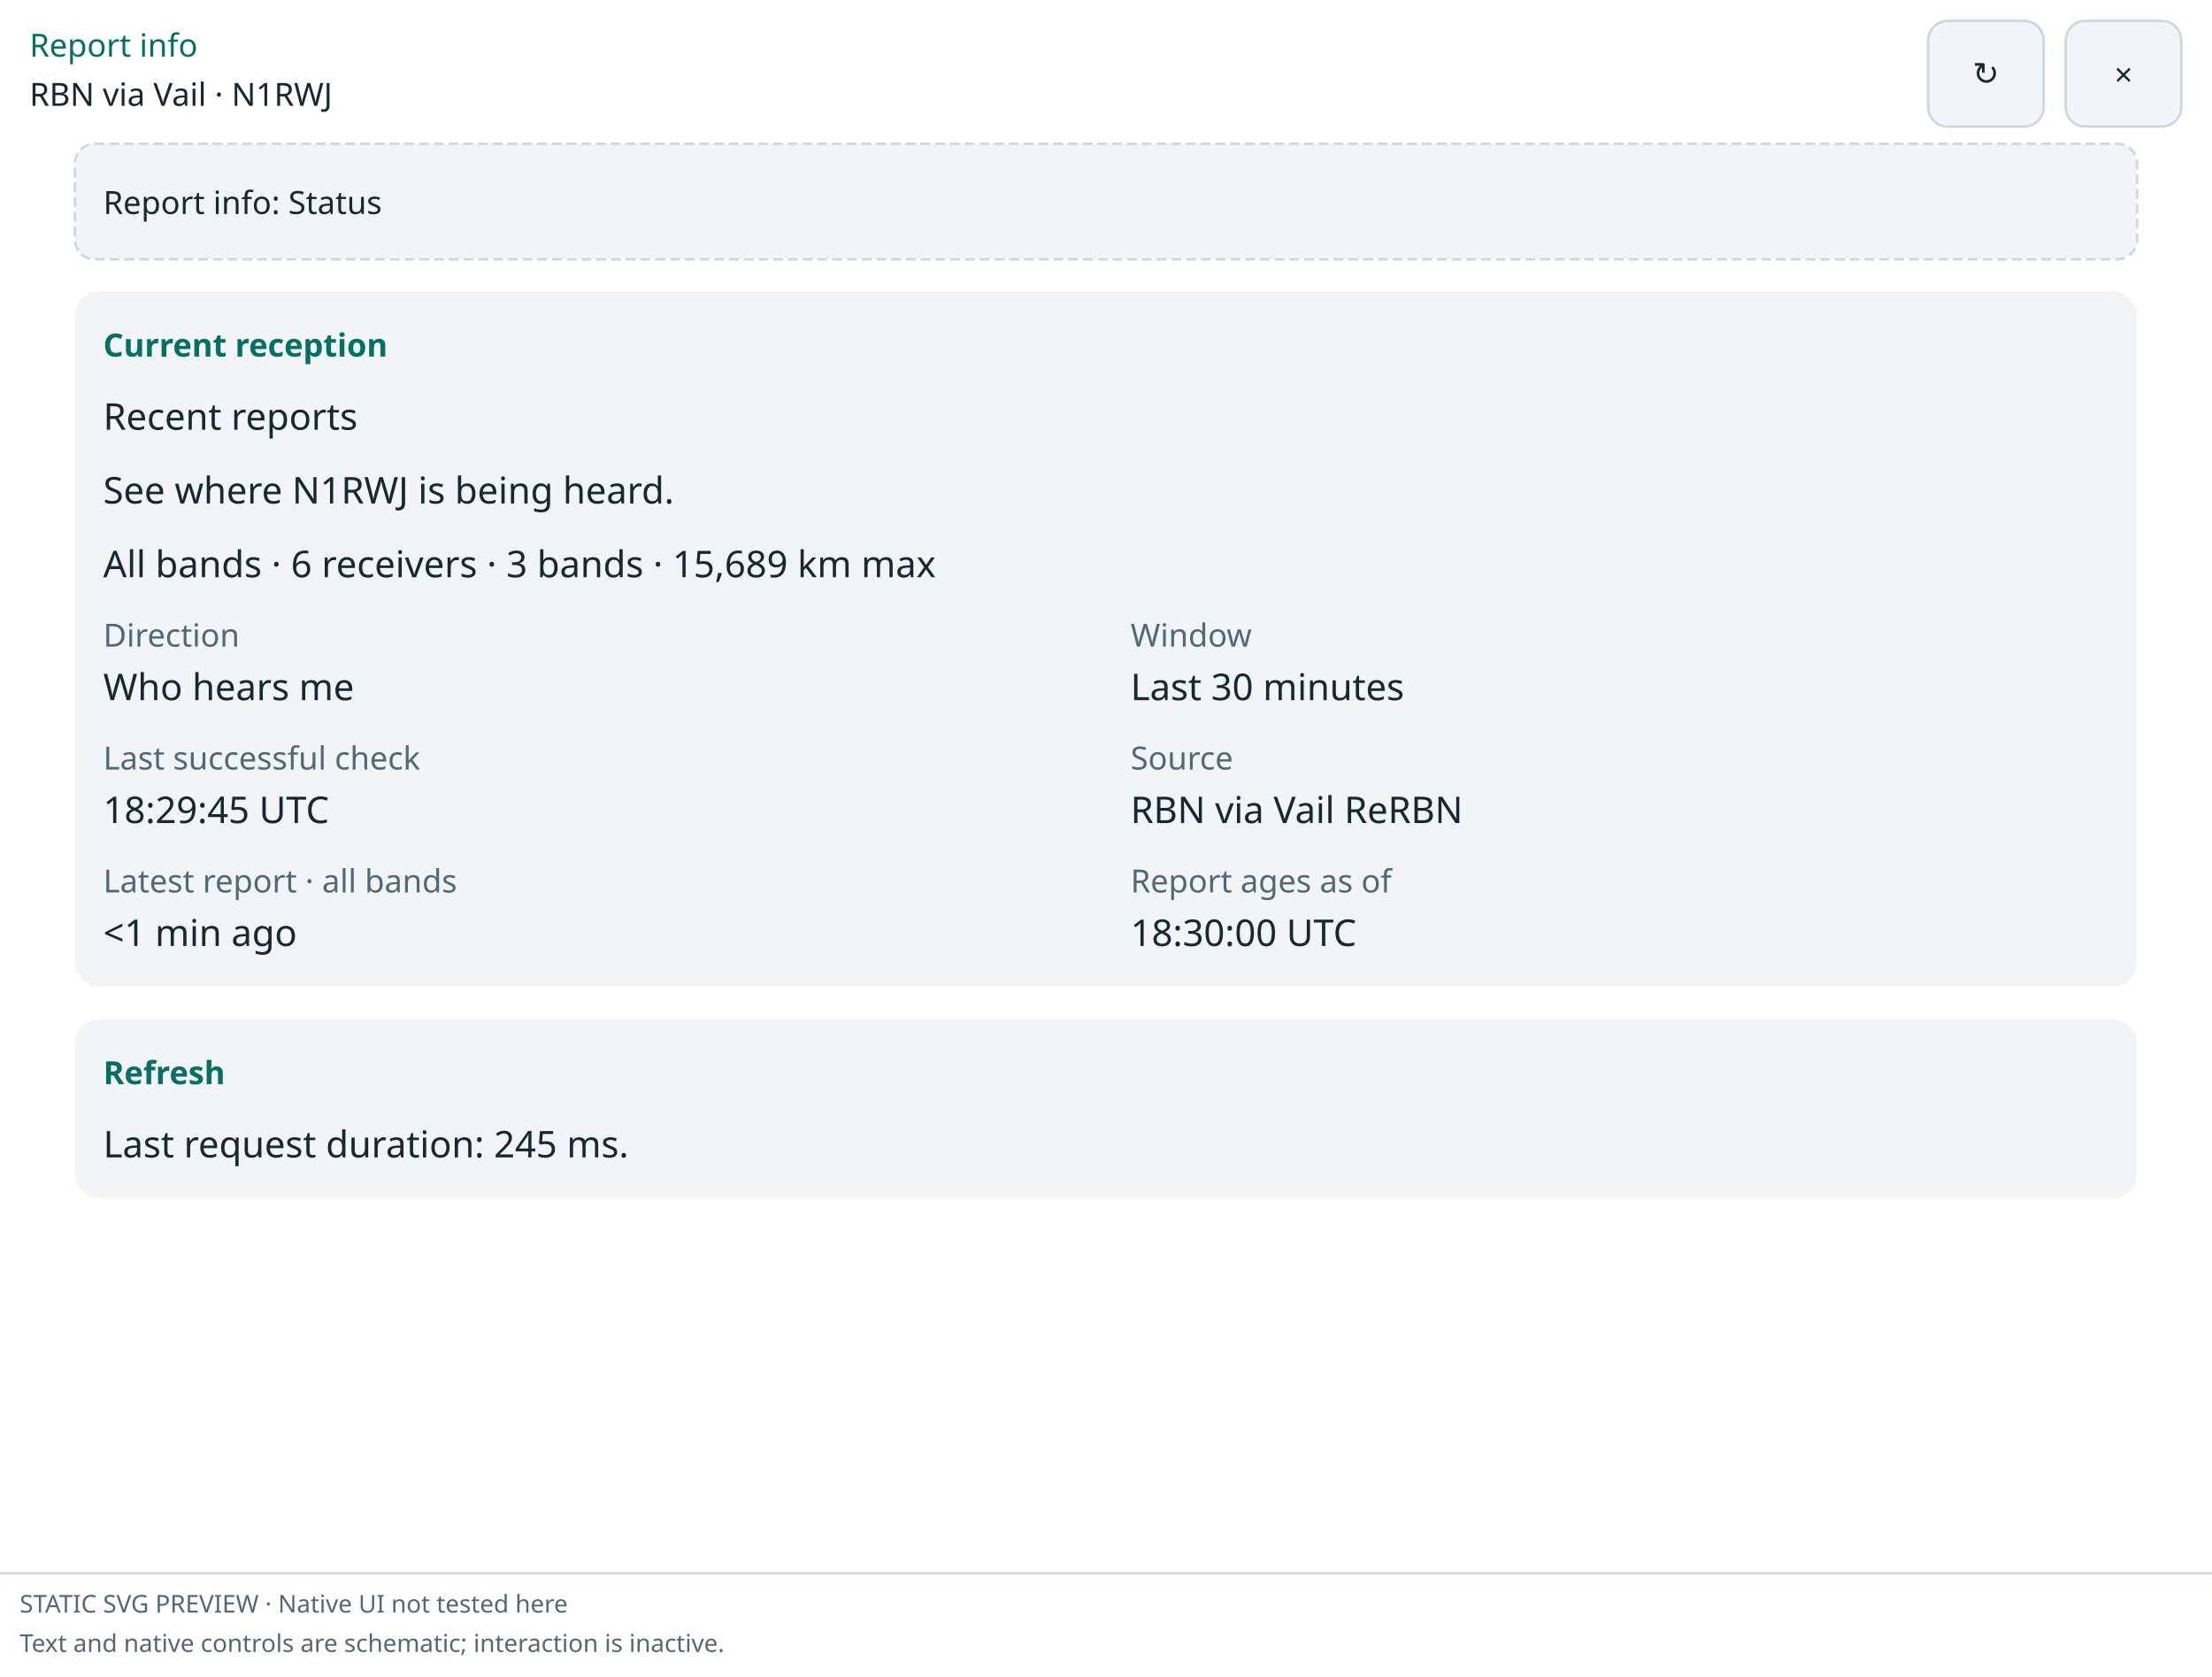
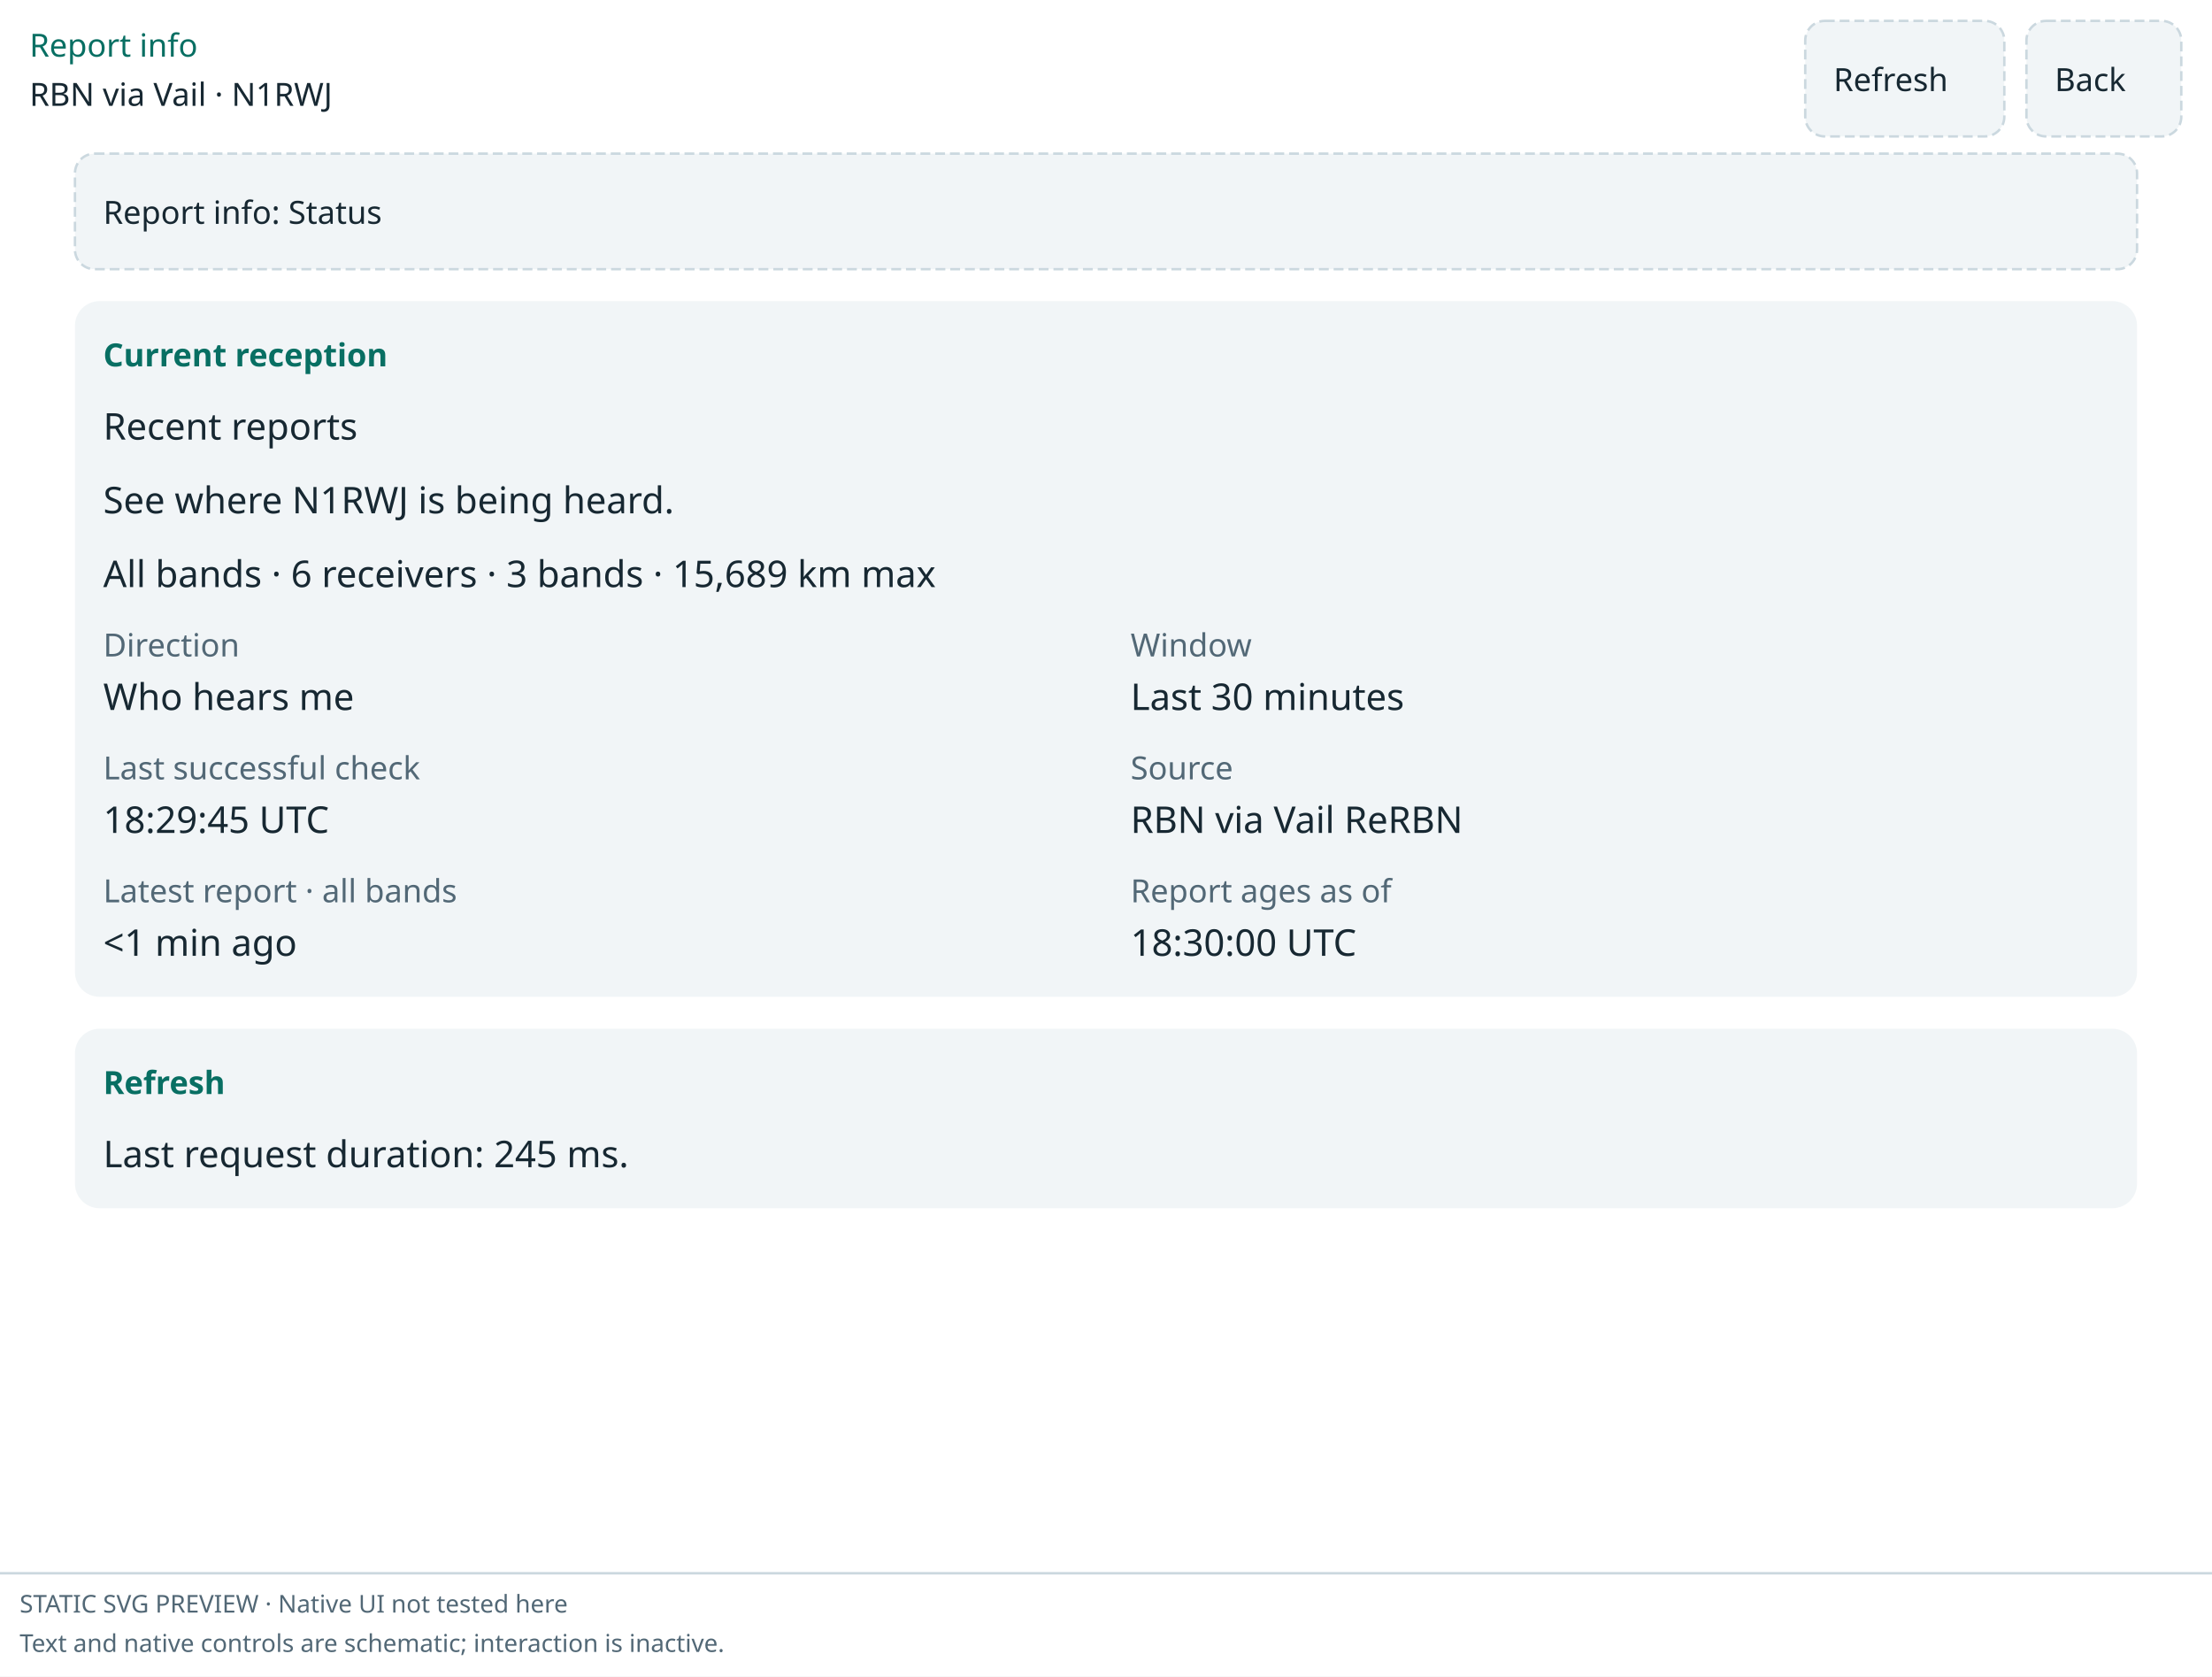
<svg xmlns="http://www.w3.org/2000/svg" width="900" height="682" viewBox="0 0 900 682" role="img" aria-label="RBN static scene preview, not native app acceptance">
  <rect width="100%" height="100%" fill="#ffffff" />
  <svg aria-hidden="true" width="900" height="640" viewBox="0 0 900 640">
    <g transform="translate(0 0) rotate(0 450 320)" opacity="1">
      <defs>
        <clipPath id="preview-layer-0-bounds">
          <rect width="900" height="640" />
        </clipPath>
      </defs>
      <g clip-path="url(#preview-layer-0-bounds)">
        <svg aria-hidden="true" width="900" height="640" viewBox="0 0 900 640" preserveAspectRatio="none">
          <rect width="900" height="640" fill="#ffffff" />
        </svg>
      </g>
    </g>
-     <g transform="translate(12 8) rotate(0 382 10)" opacity="1">
+     <g transform="translate(12 8) rotate(0 357 10)" opacity="1">
      <defs>
        <clipPath id="preview-layer-1-bounds">
-           <rect width="764" height="20" />
+           <rect width="714" height="20" />
        </clipPath>
      </defs>
      <g clip-path="url(#preview-layer-1-bounds)">
        <text x="0" y="10" dominant-baseline="central" text-anchor="start" font-family="sans-serif" font-size="13" font-weight="400" letter-spacing="0" fill="#086f63">Report info</text>
      </g>
    </g>
-     <g transform="translate(12 28) rotate(0 382 10)" opacity="1">
+     <g transform="translate(12 28) rotate(0 357 10)" opacity="1">
      <defs>
        <clipPath id="preview-layer-2-bounds">
-           <rect width="764" height="20" />
+           <rect width="714" height="20" />
        </clipPath>
      </defs>
      <g clip-path="url(#preview-layer-2-bounds)">
        <text x="0" y="10" dominant-baseline="central" text-anchor="start" font-family="sans-serif" font-size="13" font-weight="400" letter-spacing="0" fill="#172832">RBN via Vail · N1RWJ</text>
      </g>
    </g>
-     <g transform="translate(784 8) rotate(0 24 22)" opacity="1">
+     <g transform="translate(30 122) rotate(0 420 142)" opacity="1">
      <defs>
        <clipPath id="preview-layer-3-bounds">
-           <rect width="48" height="44" />
+           <rect width="840" height="284" />
        </clipPath>
      </defs>
      <g clip-path="url(#preview-layer-3-bounds)">
-         <svg aria-hidden="true" width="48" height="44" viewBox="0 0 48 44" preserveAspectRatio="none">
-           <rect x=".5" y=".5" width="47" height="43" rx="8" fill="#f1f5f7" stroke="#cbd8df" stroke-width="1" />
-         </svg>
-       </g>
-     </g>
-     <g transform="translate(792 20) rotate(0 16 10)" opacity="1">
-       <defs>
-         <clipPath id="preview-layer-4-bounds">
-           <rect width="32" height="20" />
-         </clipPath>
-       </defs>
-       <g clip-path="url(#preview-layer-4-bounds)">
-         <text x="16" y="10" dominant-baseline="central" text-anchor="middle" font-family="sans-serif" font-size="13" font-weight="400" letter-spacing="0" fill="#172832">↻</text>
-       </g>
-     </g>
-     <g transform="translate(840 8) rotate(0 24 22)" opacity="1">
-       <defs>
-         <clipPath id="preview-layer-5-bounds">
-           <rect width="48" height="44" />
-         </clipPath>
-       </defs>
-       <g clip-path="url(#preview-layer-5-bounds)">
-         <svg aria-hidden="true" width="48" height="44" viewBox="0 0 48 44" preserveAspectRatio="none">
-           <rect x=".5" y=".5" width="47" height="43" rx="8" fill="#f1f5f7" stroke="#cbd8df" stroke-width="1" />
-         </svg>
-       </g>
-     </g>
-     <g transform="translate(848 20) rotate(0 16 10)" opacity="1">
-       <defs>
-         <clipPath id="preview-layer-6-bounds">
-           <rect width="32" height="20" />
-         </clipPath>
-       </defs>
-       <g clip-path="url(#preview-layer-6-bounds)">
-         <text x="16" y="10" dominant-baseline="central" text-anchor="middle" font-family="sans-serif" font-size="13" font-weight="400" letter-spacing="0" fill="#172832">×</text>
-       </g>
-     </g>
-     <g transform="translate(30 118) rotate(0 420 142)" opacity="1">
-       <defs>
-         <clipPath id="preview-layer-7-bounds">
-           <rect width="840" height="284" />
-         </clipPath>
-       </defs>
-       <g clip-path="url(#preview-layer-7-bounds)">
        <svg aria-hidden="true" width="840" height="284" viewBox="0 0 840 284" preserveAspectRatio="none">
          <rect x=".5" y=".5" width="839" height="283" rx="10" fill="#f1f5f7" />
        </svg>
      </g>
    </g>
-     <g transform="translate(42 130) rotate(0 408 10)" opacity="1">
+     <g transform="translate(42 134) rotate(0 408 10)" opacity="1">
+       <defs>
+         <clipPath id="preview-layer-4-bounds">
+           <rect width="816" height="20" />
+         </clipPath>
+       </defs>
+       <g clip-path="url(#preview-layer-4-bounds)">
+         <text x="0" y="10" dominant-baseline="central" text-anchor="start" font-family="sans-serif" font-size="13" font-weight="600" letter-spacing="0" fill="#086f63">Current reception</text>
+       </g>
+     </g>
+     <g transform="translate(42 162) rotate(0 408 11)" opacity="1">
+       <defs>
+         <clipPath id="preview-layer-5-bounds">
+           <rect width="816" height="22" />
+         </clipPath>
+       </defs>
+       <g clip-path="url(#preview-layer-5-bounds)">
+         <text x="0" y="11" dominant-baseline="central" text-anchor="start" font-family="sans-serif" font-size="15" font-weight="400" letter-spacing="0" fill="#172832">Recent reports</text>
+       </g>
+     </g>
+     <g transform="translate(42 192) rotate(0 408 11)" opacity="1">
+       <defs>
+         <clipPath id="preview-layer-6-bounds">
+           <rect width="816" height="22" />
+         </clipPath>
+       </defs>
+       <g clip-path="url(#preview-layer-6-bounds)">
+         <text x="0" y="11" dominant-baseline="central" text-anchor="start" font-family="sans-serif" font-size="15" font-weight="400" letter-spacing="0" fill="#172832">See where N1RWJ is being heard.</text>
+       </g>
+     </g>
+     <g transform="translate(42 222) rotate(0 408 11)" opacity="1">
+       <defs>
+         <clipPath id="preview-layer-7-bounds">
+           <rect width="816" height="22" />
+         </clipPath>
+       </defs>
+       <g clip-path="url(#preview-layer-7-bounds)">
+         <text x="0" y="11" dominant-baseline="central" text-anchor="start" font-family="sans-serif" font-size="15" font-weight="400" letter-spacing="0" fill="#172832">All bands · 6 receivers · 3 bands · 15,689 km max</text>
+       </g>
+     </g>
+     <g transform="translate(42 252) rotate(0 199 10)" opacity="1">
      <defs>
        <clipPath id="preview-layer-8-bounds">
-           <rect width="816" height="20" />
+           <rect width="398" height="20" />
        </clipPath>
      </defs>
      <g clip-path="url(#preview-layer-8-bounds)">
-         <text x="0" y="10" dominant-baseline="central" text-anchor="start" font-family="sans-serif" font-size="13" font-weight="600" letter-spacing="0" fill="#086f63">Current reception</text>
-       </g>
-     </g>
-     <g transform="translate(42 158) rotate(0 408 11)" opacity="1">
+         <text x="0" y="10" dominant-baseline="central" text-anchor="start" font-family="sans-serif" font-size="13" font-weight="400" letter-spacing="0" fill="#526876">Direction</text>
+       </g>
+     </g>
+     <g transform="translate(42 272) rotate(0 199 11)" opacity="1">
      <defs>
        <clipPath id="preview-layer-9-bounds">
-           <rect width="816" height="22" />
+           <rect width="398" height="22" />
        </clipPath>
      </defs>
      <g clip-path="url(#preview-layer-9-bounds)">
-         <text x="0" y="11" dominant-baseline="central" text-anchor="start" font-family="sans-serif" font-size="15" font-weight="400" letter-spacing="0" fill="#172832">Recent reports</text>
-       </g>
-     </g>
-     <g transform="translate(42 188) rotate(0 408 11)" opacity="1">
+         <text x="0" y="11" dominant-baseline="central" text-anchor="start" font-family="sans-serif" font-size="15" font-weight="400" letter-spacing="0" fill="#172832">Who hears me</text>
+       </g>
+     </g>
+     <g transform="translate(460 252) rotate(0 199 10)" opacity="1">
      <defs>
        <clipPath id="preview-layer-10-bounds">
-           <rect width="816" height="22" />
+           <rect width="398" height="20" />
        </clipPath>
      </defs>
      <g clip-path="url(#preview-layer-10-bounds)">
-         <text x="0" y="11" dominant-baseline="central" text-anchor="start" font-family="sans-serif" font-size="15" font-weight="400" letter-spacing="0" fill="#172832">See where N1RWJ is being heard.</text>
-       </g>
-     </g>
-     <g transform="translate(42 218) rotate(0 408 11)" opacity="1">
+         <text x="0" y="10" dominant-baseline="central" text-anchor="start" font-family="sans-serif" font-size="13" font-weight="400" letter-spacing="0" fill="#526876">Window</text>
+       </g>
+     </g>
+     <g transform="translate(460 272) rotate(0 199 11)" opacity="1">
      <defs>
        <clipPath id="preview-layer-11-bounds">
-           <rect width="816" height="22" />
+           <rect width="398" height="22" />
        </clipPath>
      </defs>
      <g clip-path="url(#preview-layer-11-bounds)">
-         <text x="0" y="11" dominant-baseline="central" text-anchor="start" font-family="sans-serif" font-size="15" font-weight="400" letter-spacing="0" fill="#172832">All bands · 6 receivers · 3 bands · 15,689 km max</text>
-       </g>
-     </g>
-     <g transform="translate(42 248) rotate(0 199 10)" opacity="1">
+         <text x="0" y="11" dominant-baseline="central" text-anchor="start" font-family="sans-serif" font-size="15" font-weight="400" letter-spacing="0" fill="#172832">Last 30 minutes</text>
+       </g>
+     </g>
+     <g transform="translate(42 302) rotate(0 199 10)" opacity="1">
      <defs>
        <clipPath id="preview-layer-12-bounds">
          <rect width="398" height="20" />
        </clipPath>
      </defs>
      <g clip-path="url(#preview-layer-12-bounds)">
-         <text x="0" y="10" dominant-baseline="central" text-anchor="start" font-family="sans-serif" font-size="13" font-weight="400" letter-spacing="0" fill="#526876">Direction</text>
-       </g>
-     </g>
-     <g transform="translate(42 268) rotate(0 199 11)" opacity="1">
+         <text x="0" y="10" dominant-baseline="central" text-anchor="start" font-family="sans-serif" font-size="13" font-weight="400" letter-spacing="0" fill="#526876">Last successful check</text>
+       </g>
+     </g>
+     <g transform="translate(42 322) rotate(0 199 11)" opacity="1">
      <defs>
        <clipPath id="preview-layer-13-bounds">
          <rect width="398" height="22" />
        </clipPath>
      </defs>
      <g clip-path="url(#preview-layer-13-bounds)">
-         <text x="0" y="11" dominant-baseline="central" text-anchor="start" font-family="sans-serif" font-size="15" font-weight="400" letter-spacing="0" fill="#172832">Who hears me</text>
-       </g>
-     </g>
-     <g transform="translate(460 248) rotate(0 199 10)" opacity="1">
+         <text x="0" y="11" dominant-baseline="central" text-anchor="start" font-family="sans-serif" font-size="15" font-weight="400" letter-spacing="0" fill="#172832">18:29:45 UTC</text>
+       </g>
+     </g>
+     <g transform="translate(460 302) rotate(0 199 10)" opacity="1">
      <defs>
        <clipPath id="preview-layer-14-bounds">
          <rect width="398" height="20" />
        </clipPath>
      </defs>
      <g clip-path="url(#preview-layer-14-bounds)">
-         <text x="0" y="10" dominant-baseline="central" text-anchor="start" font-family="sans-serif" font-size="13" font-weight="400" letter-spacing="0" fill="#526876">Window</text>
-       </g>
-     </g>
-     <g transform="translate(460 268) rotate(0 199 11)" opacity="1">
+         <text x="0" y="10" dominant-baseline="central" text-anchor="start" font-family="sans-serif" font-size="13" font-weight="400" letter-spacing="0" fill="#526876">Source</text>
+       </g>
+     </g>
+     <g transform="translate(460 322) rotate(0 199 11)" opacity="1">
      <defs>
        <clipPath id="preview-layer-15-bounds">
          <rect width="398" height="22" />
        </clipPath>
      </defs>
      <g clip-path="url(#preview-layer-15-bounds)">
-         <text x="0" y="11" dominant-baseline="central" text-anchor="start" font-family="sans-serif" font-size="15" font-weight="400" letter-spacing="0" fill="#172832">Last 30 minutes</text>
-       </g>
-     </g>
-     <g transform="translate(42 298) rotate(0 199 10)" opacity="1">
+         <text x="0" y="11" dominant-baseline="central" text-anchor="start" font-family="sans-serif" font-size="15" font-weight="400" letter-spacing="0" fill="#172832">RBN via Vail ReRBN</text>
+       </g>
+     </g>
+     <g transform="translate(42 352) rotate(0 199 10)" opacity="1">
      <defs>
        <clipPath id="preview-layer-16-bounds">
          <rect width="398" height="20" />
        </clipPath>
      </defs>
      <g clip-path="url(#preview-layer-16-bounds)">
-         <text x="0" y="10" dominant-baseline="central" text-anchor="start" font-family="sans-serif" font-size="13" font-weight="400" letter-spacing="0" fill="#526876">Last successful check</text>
-       </g>
-     </g>
-     <g transform="translate(42 318) rotate(0 199 11)" opacity="1">
+         <text x="0" y="10" dominant-baseline="central" text-anchor="start" font-family="sans-serif" font-size="13" font-weight="400" letter-spacing="0" fill="#526876">Latest report · all bands</text>
+       </g>
+     </g>
+     <g transform="translate(42 372) rotate(0 199 11)" opacity="1">
      <defs>
        <clipPath id="preview-layer-17-bounds">
          <rect width="398" height="22" />
        </clipPath>
      </defs>
      <g clip-path="url(#preview-layer-17-bounds)">
-         <text x="0" y="11" dominant-baseline="central" text-anchor="start" font-family="sans-serif" font-size="15" font-weight="400" letter-spacing="0" fill="#172832">18:29:45 UTC</text>
-       </g>
-     </g>
-     <g transform="translate(460 298) rotate(0 199 10)" opacity="1">
+         <text x="0" y="11" dominant-baseline="central" text-anchor="start" font-family="sans-serif" font-size="15" font-weight="400" letter-spacing="0" fill="#172832">&lt;1 min ago</text>
+       </g>
+     </g>
+     <g transform="translate(460 352) rotate(0 199 10)" opacity="1">
      <defs>
        <clipPath id="preview-layer-18-bounds">
          <rect width="398" height="20" />
        </clipPath>
      </defs>
      <g clip-path="url(#preview-layer-18-bounds)">
-         <text x="0" y="10" dominant-baseline="central" text-anchor="start" font-family="sans-serif" font-size="13" font-weight="400" letter-spacing="0" fill="#526876">Source</text>
-       </g>
-     </g>
-     <g transform="translate(460 318) rotate(0 199 11)" opacity="1">
+         <text x="0" y="10" dominant-baseline="central" text-anchor="start" font-family="sans-serif" font-size="13" font-weight="400" letter-spacing="0" fill="#526876">Report ages as of</text>
+       </g>
+     </g>
+     <g transform="translate(460 372) rotate(0 199 11)" opacity="1">
      <defs>
        <clipPath id="preview-layer-19-bounds">
          <rect width="398" height="22" />
        </clipPath>
      </defs>
      <g clip-path="url(#preview-layer-19-bounds)">
-         <text x="0" y="11" dominant-baseline="central" text-anchor="start" font-family="sans-serif" font-size="15" font-weight="400" letter-spacing="0" fill="#172832">RBN via Vail ReRBN</text>
-       </g>
-     </g>
-     <g transform="translate(42 348) rotate(0 199 10)" opacity="1">
+         <text x="0" y="11" dominant-baseline="central" text-anchor="start" font-family="sans-serif" font-size="15" font-weight="400" letter-spacing="0" fill="#172832">18:30:00 UTC</text>
+       </g>
+     </g>
+     <g transform="translate(30 418) rotate(0 420 37)" opacity="1">
      <defs>
        <clipPath id="preview-layer-20-bounds">
-           <rect width="398" height="20" />
+           <rect width="840" height="74" />
        </clipPath>
      </defs>
      <g clip-path="url(#preview-layer-20-bounds)">
-         <text x="0" y="10" dominant-baseline="central" text-anchor="start" font-family="sans-serif" font-size="13" font-weight="400" letter-spacing="0" fill="#526876">Latest report · all bands</text>
-       </g>
-     </g>
-     <g transform="translate(42 368) rotate(0 199 11)" opacity="1">
-       <defs>
-         <clipPath id="preview-layer-21-bounds">
-           <rect width="398" height="22" />
-         </clipPath>
-       </defs>
-       <g clip-path="url(#preview-layer-21-bounds)">
-         <text x="0" y="11" dominant-baseline="central" text-anchor="start" font-family="sans-serif" font-size="15" font-weight="400" letter-spacing="0" fill="#172832">&lt;1 min ago</text>
-       </g>
-     </g>
-     <g transform="translate(460 348) rotate(0 199 10)" opacity="1">
-       <defs>
-         <clipPath id="preview-layer-22-bounds">
-           <rect width="398" height="20" />
-         </clipPath>
-       </defs>
-       <g clip-path="url(#preview-layer-22-bounds)">
-         <text x="0" y="10" dominant-baseline="central" text-anchor="start" font-family="sans-serif" font-size="13" font-weight="400" letter-spacing="0" fill="#526876">Report ages as of</text>
-       </g>
-     </g>
-     <g transform="translate(460 368) rotate(0 199 11)" opacity="1">
-       <defs>
-         <clipPath id="preview-layer-23-bounds">
-           <rect width="398" height="22" />
-         </clipPath>
-       </defs>
-       <g clip-path="url(#preview-layer-23-bounds)">
-         <text x="0" y="11" dominant-baseline="central" text-anchor="start" font-family="sans-serif" font-size="15" font-weight="400" letter-spacing="0" fill="#172832">18:30:00 UTC</text>
-       </g>
-     </g>
-     <g transform="translate(30 414) rotate(0 420 37)" opacity="1">
-       <defs>
-         <clipPath id="preview-layer-24-bounds">
-           <rect width="840" height="74" />
-         </clipPath>
-       </defs>
-       <g clip-path="url(#preview-layer-24-bounds)">
        <svg aria-hidden="true" width="840" height="74" viewBox="0 0 840 74" preserveAspectRatio="none">
          <rect x=".5" y=".5" width="839" height="73" rx="10" fill="#f1f5f7" />
        </svg>
      </g>
    </g>
-     <g transform="translate(42 426) rotate(0 408 10)" opacity="1">
-       <defs>
-         <clipPath id="preview-layer-25-bounds">
+     <g transform="translate(42 430) rotate(0 408 10)" opacity="1">
+       <defs>
+         <clipPath id="preview-layer-21-bounds">
          <rect width="816" height="20" />
        </clipPath>
      </defs>
-       <g clip-path="url(#preview-layer-25-bounds)">
+       <g clip-path="url(#preview-layer-21-bounds)">
        <text x="0" y="10" dominant-baseline="central" text-anchor="start" font-family="sans-serif" font-size="13" font-weight="600" letter-spacing="0" fill="#086f63">Refresh</text>
      </g>
    </g>
-     <g transform="translate(42 454) rotate(0 408 11)" opacity="1">
-       <defs>
-         <clipPath id="preview-layer-26-bounds">
-           <rect width="816" height="22" />
-         </clipPath>
-       </defs>
-       <g clip-path="url(#preview-layer-26-bounds)">
+     <g transform="translate(42 458) rotate(0 408 11)" opacity="1">
+       <defs>
+         <clipPath id="preview-layer-22-bounds">
+           <rect width="816" height="22" />
+         </clipPath>
+       </defs>
+       <g clip-path="url(#preview-layer-22-bounds)">
        <text x="0" y="11" dominant-baseline="central" text-anchor="start" font-family="sans-serif" font-size="15" font-weight="400" letter-spacing="0" fill="#172832">Last request duration: 245 ms.</text>
      </g>
    </g>
-     <g transform="translate(30 58)">
+     <g transform="translate(734 8)">
+       <defs>
+         <clipPath id="preview-control-0">
+           <rect width="82" height="48" />
+         </clipPath>
+       </defs>
+       <rect x=".5" y=".5" width="81" height="47" rx="8" fill="#f1f5f7" stroke="#cbd8df" stroke-dasharray="4 2" />
+       <text x="12" y="24" dominant-baseline="central" font-family="sans-serif" font-size="13" fill="#172832" clip-path="url(#preview-control-0)">Refresh</text>
+     </g>
+     <g transform="translate(824 8)">
+       <defs>
+         <clipPath id="preview-control-1">
+           <rect width="64" height="48" />
+         </clipPath>
+       </defs>
+       <rect x=".5" y=".5" width="63" height="47" rx="8" fill="#f1f5f7" stroke="#cbd8df" stroke-dasharray="4 2" />
+       <text x="12" y="24" dominant-baseline="central" font-family="sans-serif" font-size="13" fill="#172832" clip-path="url(#preview-control-1)">Back</text>
+     </g>
+     <g transform="translate(30 62)">
      <defs>
        <clipPath id="preview-control-2">
          <rect width="840" height="48" />
        </clipPath>
      </defs>
      <rect x=".5" y=".5" width="839" height="47" rx="8" fill="#f1f5f7" stroke="#cbd8df" stroke-dasharray="4 2" />
      <text x="12" y="24" dominant-baseline="central" font-family="sans-serif" font-size="13" fill="#172832" clip-path="url(#preview-control-2)">Report info: Status</text>
    </g>
  </svg>
  <path d="M0 640H900" stroke="#cbd8df" />
  <text x="8" y="656" font-family="sans-serif" font-size="10" fill="#526876">STATIC SVG PREVIEW · Native UI not tested here</text>
  <text x="8" y="672" font-family="sans-serif" font-size="10" fill="#526876">Text and native controls are schematic; interaction is inactive.</text>
</svg>
